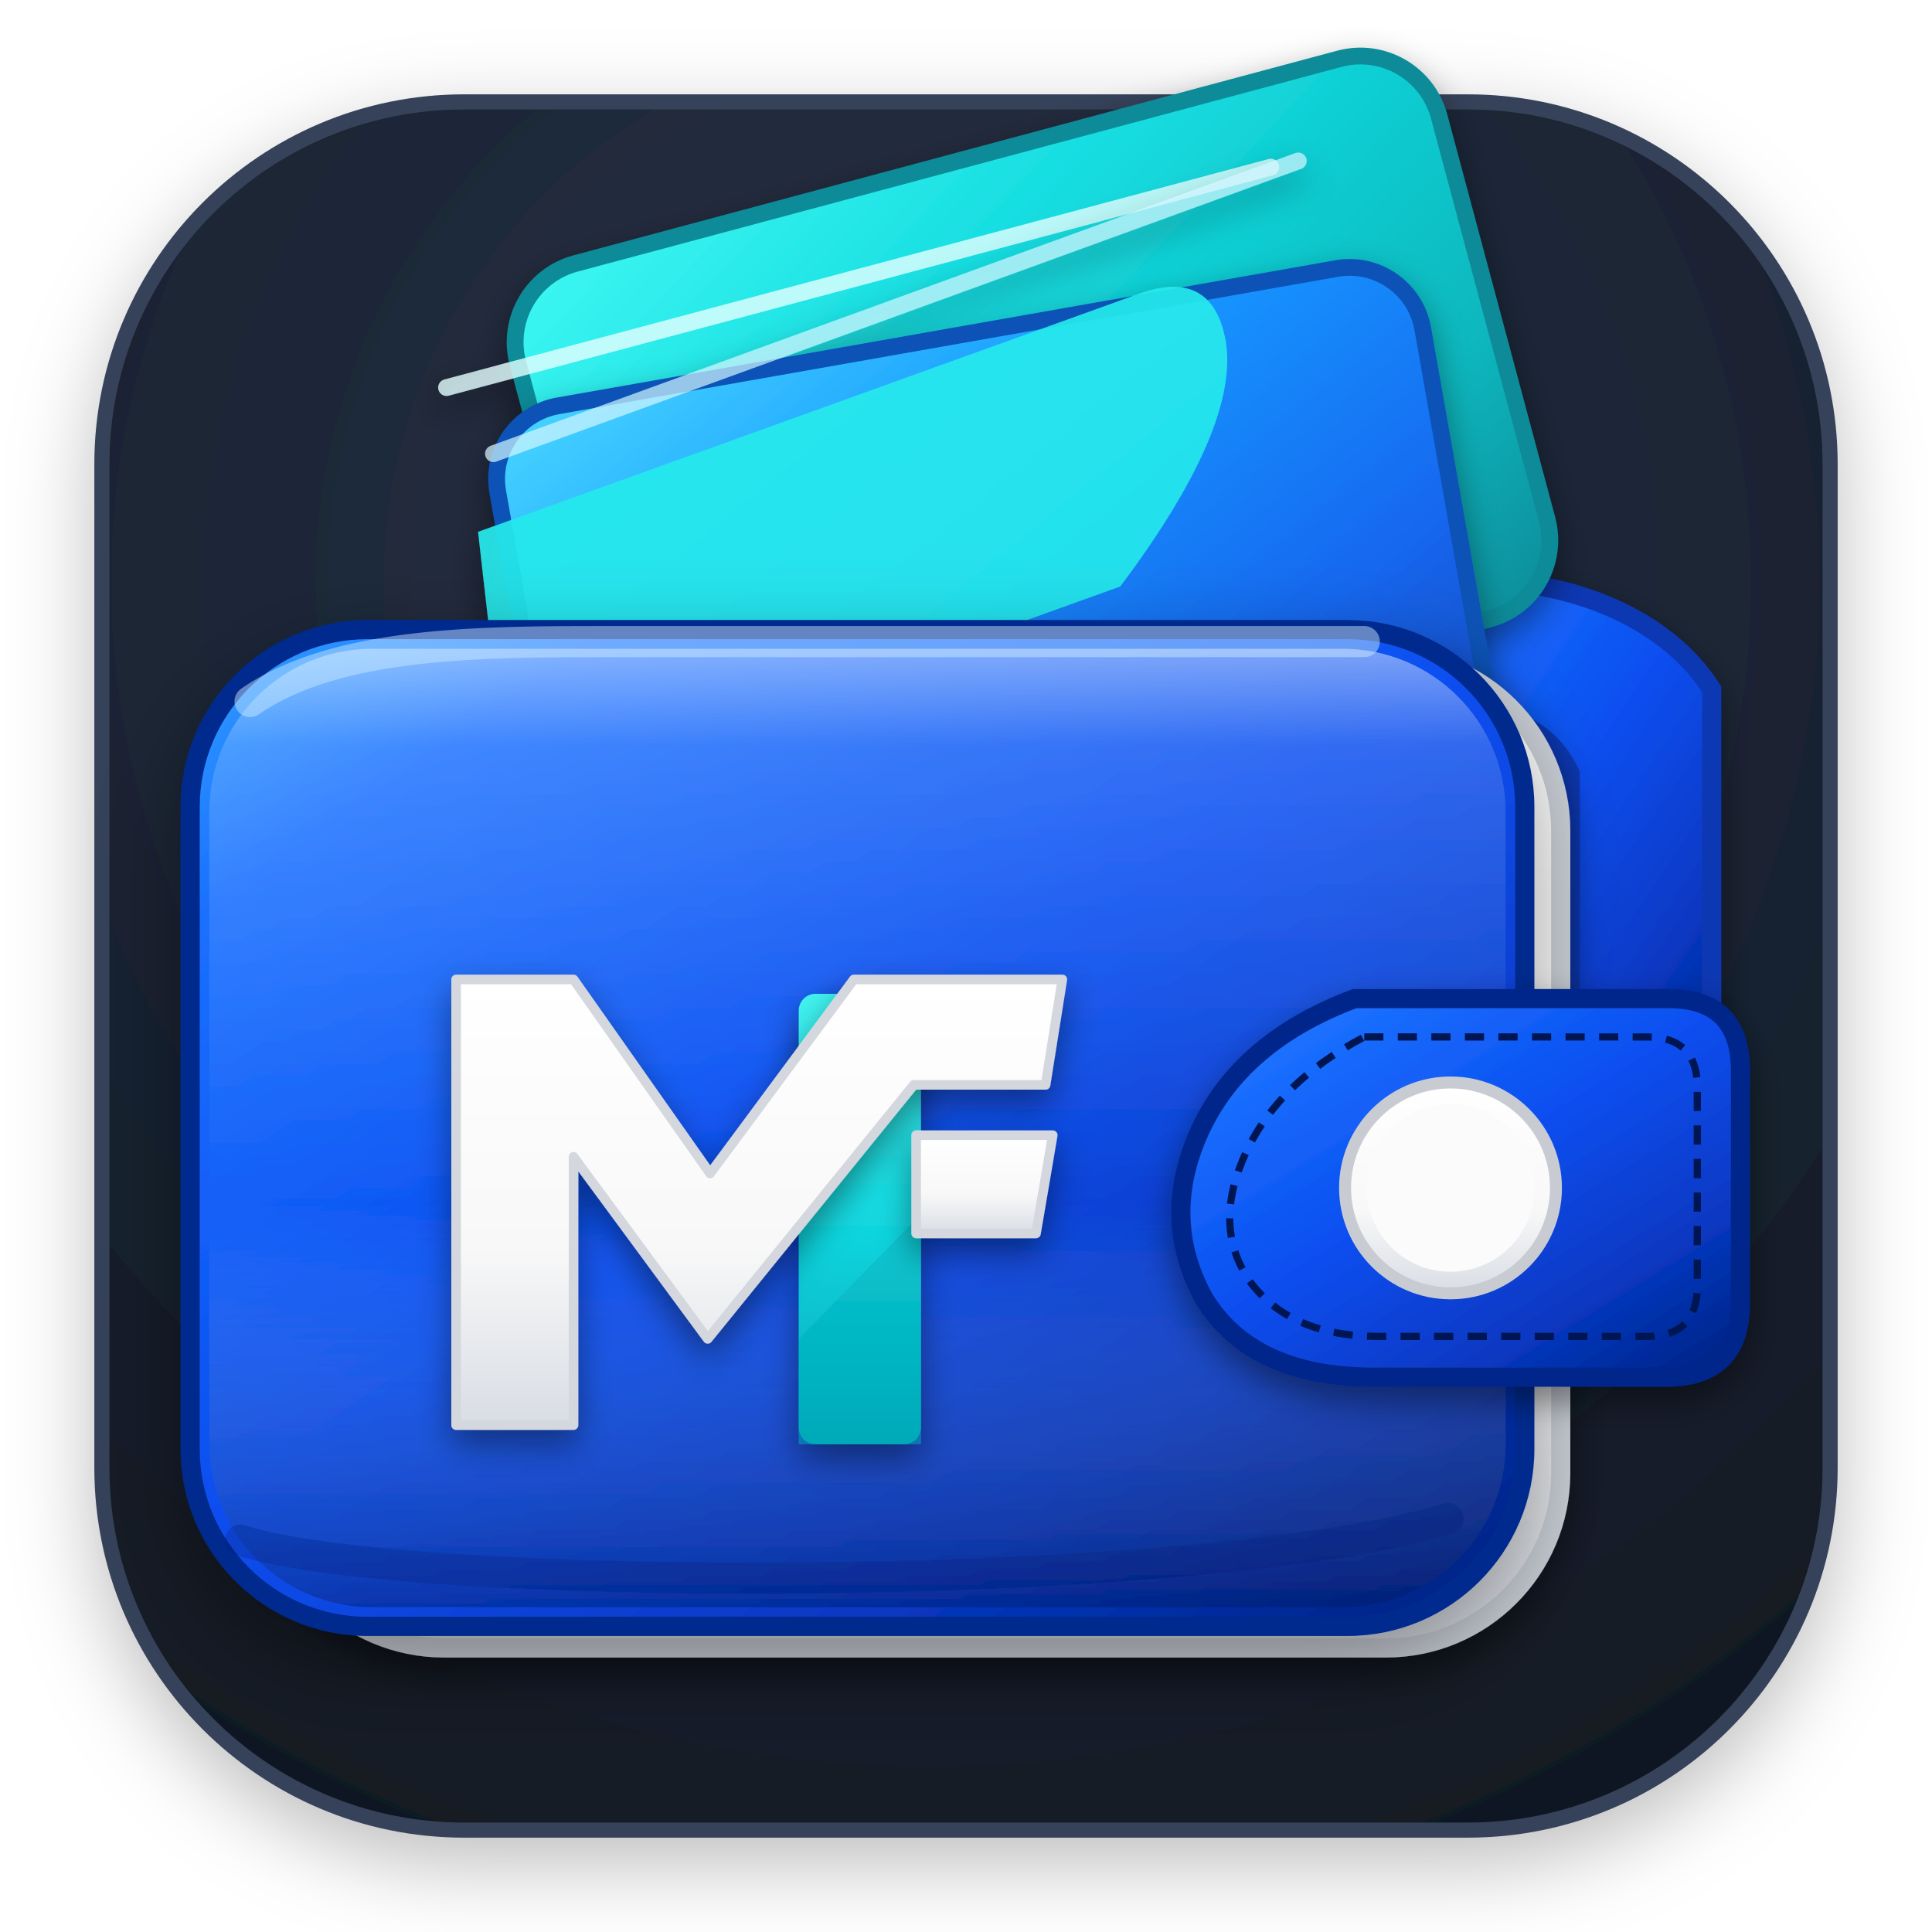
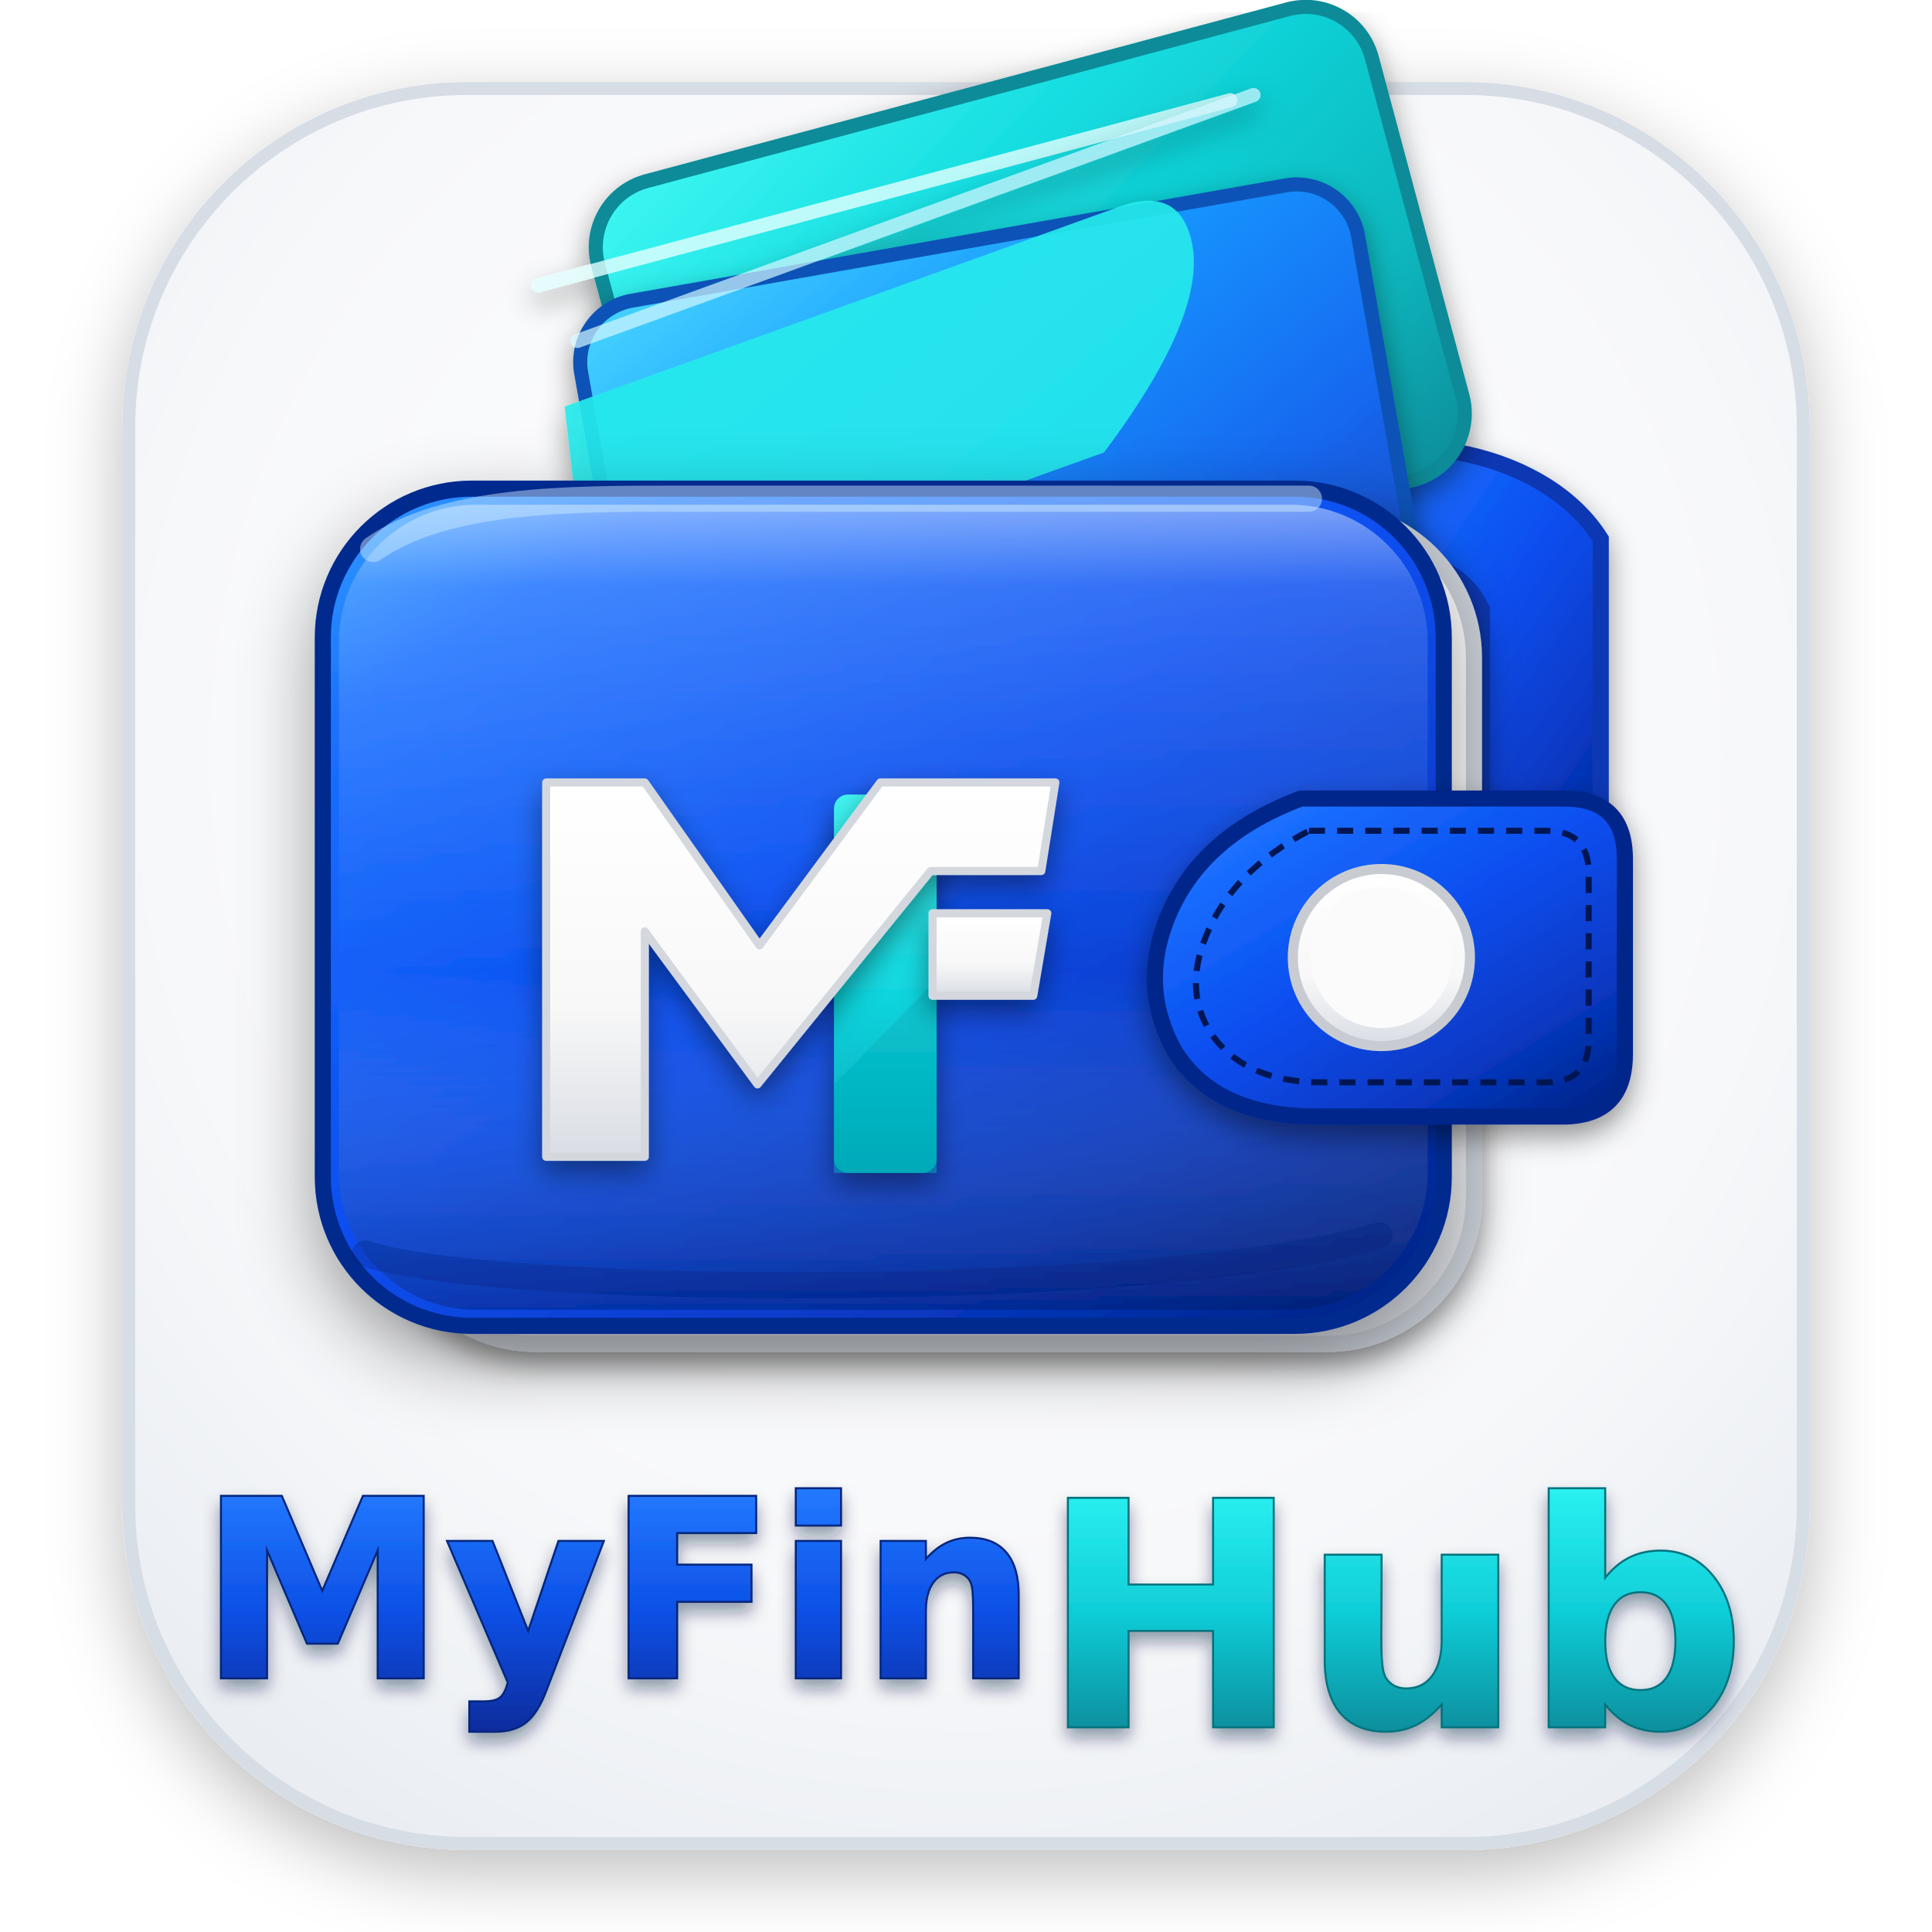
- <svg xmlns="http://www.w3.org/2000/svg" viewBox="0 0 1024 1024">
+ <svg xmlns="http://www.w3.org/2000/svg" viewBox="0 0 1200 1200">
  <defs>
    <linearGradient id="wallet" x1="0" y1="0" x2="0.9" y2="1">
      <stop offset="0" stop-color="#32a1ff" />
      <stop offset="0.16" stop-color="#1b70ff" />
      <stop offset="0.50" stop-color="#0a4ef0" />
      <stop offset="0.80" stop-color="#0738c2" />
      <stop offset="1" stop-color="#03258a" />
    </linearGradient>
    <linearGradient id="walletShade" x1="0" y1="0" x2="0" y2="1">
      <stop offset="0" stop-color="#ffffff" stop-opacity=".46" />
      <stop offset=".10" stop-color="#ffffff" stop-opacity=".16" />
      <stop offset=".58" stop-color="#ffffff" stop-opacity="0" />
      <stop offset="1" stop-color="#001758" stop-opacity=".36" />
    </linearGradient>
    <linearGradient id="cardTeal" x1="0" y1="0" x2="1" y2="1">
      <stop offset="0" stop-color="#3ff8f3" />
      <stop offset=".35" stop-color="#15dce0" />
      <stop offset=".75" stop-color="#08b8be" />
      <stop offset="1" stop-color="#078a99" />
    </linearGradient>
    <linearGradient id="cardBlue" x1="0" y1="0" x2="1" y2="1">
      <stop offset="0" stop-color="#48d7ff" />
      <stop offset=".38" stop-color="#1496ff" />
      <stop offset=".74" stop-color="#1267ef" />
      <stop offset="1" stop-color="#1646bc" />
    </linearGradient>
    <linearGradient id="cyan" x1="0" y1="0" x2="0" y2="1">
      <stop offset="0" stop-color="#42f4f1" />
      <stop offset=".50" stop-color="#12d8e0" />
      <stop offset="1" stop-color="#00a6b7" />
    </linearGradient>
    <linearGradient id="white" x1="0" y1="0" x2="0" y2="1">
      <stop offset="0" stop-color="#ffffff" />
      <stop offset=".6" stop-color="#f8f8f8" />
      <stop offset="1" stop-color="#d9dde4" />
    </linearGradient>
    <linearGradient id="wordBlue" x1="0" y1="0" x2="0" y2="1">
      <stop offset="0" stop-color="#2379ff" />
      <stop offset=".5" stop-color="#0d51e7" />
      <stop offset="1" stop-color="#082c9e" />
    </linearGradient>
    <linearGradient id="wordCyan" x1="0" y1="0" x2="0" y2="1">
      <stop offset="0" stop-color="#2af0f0" />
      <stop offset=".5" stop-color="#10ced8" />
      <stop offset="1" stop-color="#078f9e" />
    </linearGradient>
    <radialGradient id="lightTile" cx="50%" cy="38%" r="72%">
      <stop offset="0" stop-color="#ffffff" />
      <stop offset=".67" stop-color="#f7f8fa" />
      <stop offset="1" stop-color="#e9edf2" />
    </radialGradient>
    <radialGradient id="darkTile" cx="48%" cy="28%" r="78%">
      <stop offset="0" stop-color="#293448" />
      <stop offset=".55" stop-color="#1c2636" />
      <stop offset="1" stop-color="#111923" />
    </radialGradient>
    <filter id="ds" x="-30%" y="-30%" width="160%" height="180%">
      <feDropShadow dx="0" dy="14" stdDeviation="18" flood-color="#000" flood-opacity=".38" />
    </filter>
    <filter id="ss" x="-40%" y="-40%" width="180%" height="190%">
      <feDropShadow dx="0" dy="6" stdDeviation="7" flood-color="#000" flood-opacity=".42" />
    </filter>
    <filter id="ws" x="-20%" y="-30%" width="140%" height="170%">
      <feDropShadow dx="0" dy="6" stdDeviation="5" flood-color="#00133d" flood-opacity=".42" />
    </filter>
    <filter id="tileShadow" x="-20%" y="-20%" width="140%" height="150%">
      <feDropShadow dx="0" dy="14" stdDeviation="22" flood-color="#000" flood-opacity=".26" />
    </filter>
  </defs>
-   <rect x="54" y="54" width="916" height="916" rx="192" fill="url(#darkTile)" stroke="#36435a" stroke-width="8" filter="url(#tileShadow)" />
-   <g transform="translate(-171,-60) scale(1.27)">
+   <rect x="80" y="55" width="1040" height="1090" rx="210" fill="url(#lightTile)" stroke="#d7dde5" stroke-width="8" filter="url(#tileShadow)" />
+   <g transform="translate(-67,-84) scale(1.25)">
    <g id="symbol">
      <path d="M704 300 C750 278 822 292 849 335 L849 526 L790 526 L790 370 C779 347 754 340 726 350 Z" fill="url(#wallet)" stroke="#0937b3" stroke-width="8" filter="url(#ss)" />
      <g filter="url(#ss)">
        <rect x="342" y="166" width="398" height="242" rx="34" transform="rotate(-15 342 166)" fill="url(#cardTeal)" stroke="#078b98" stroke-width="7" />
        <path d="M321 209 L665 117" stroke="#e4ffff" stroke-width="7" stroke-linecap="round" opacity=".8" />
      </g>
      <g filter="url(#ss)">
        <rect x="337" y="222" width="392" height="220" rx="31" transform="rotate(-10 337 222)" fill="url(#cardBlue)" stroke="#0853b7" stroke-width="7" />
        <path d="M326 268 L615 218 Q645 213 647 240 Q650 277 586 337 L319 383 Z" fill="#26e9eb" opacity=".92" transform="rotate(-10 337 222)" />
        <path d="M338 237 L690 175" stroke="#d3f6ff" stroke-width="7" stroke-linecap="round" opacity=".7" transform="rotate(-10 337 222)" />
      </g>
      <rect x="247" y="321" width="539" height="414" rx="73" fill="url(#white)" stroke="#cbd0d8" stroke-width="8" filter="url(#ss)" />
      <g filter="url(#ds)">
        <rect x="214" y="310" width="557" height="416" rx="74" fill="url(#wallet)" stroke="#05298d" stroke-width="8" />
        <rect x="222" y="318" width="541" height="400" rx="68" fill="url(#walletShade)" />
        <path d="M239 340 C275 315 335 315 390 315 H704" fill="none" stroke="#c9ebff" stroke-width="13" stroke-linecap="round" opacity=".48" />
        <path d="M235 690 C300 712 635 713 739 681" fill="none" stroke="#001d78" stroke-width="13" stroke-linecap="round" opacity=".28" />
      </g>
      <g filter="url(#ss)">
        <rect x="468" y="462" width="51" height="188" rx="7" fill="url(#cyan)" />
        <path d="M468 606 L519 554 L519 650 L468 650 Z" fill="#00adba" opacity=".42" />
      </g>
      <g filter="url(#ss)">
        <path d="M325 456 H374 L431 537 L491 456 H578 L571 500 H516 L430 606 L374 530 V642 H325 Z" fill="url(#white)" stroke="#d4d8de" stroke-width="4" stroke-linejoin="round" />
        <path d="M517 521 H574 L567 562 H517 Z" fill="url(#white)" stroke="#d4d8de" stroke-width="4" stroke-linejoin="round" />
      </g>
      <g filter="url(#ss)">
        <path d="M700 464 H831 Q861 464 861 494 V591 Q861 622 830 622 H708 Q657 622 637 589 Q619 556 635 520 Q652 482 700 464 Z" fill="url(#wallet)" stroke="#05278b" stroke-width="8" />
        <path d="M704 480 H822 Q843 480 843 501 V584 Q843 605 822 605 H710 Q674 605 657 583 Q641 561 653 532 Q666 500 704 480 Z" fill="none" stroke="#001853" stroke-width="3" stroke-dasharray="8 6" />
        <circle cx="740" cy="543" r="44" fill="url(#white)" stroke="#c8ccd2" stroke-width="5" />
        <circle cx="740" cy="543" r="35" fill="#fbfbfb" />
      </g>
    </g>
  </g>
+   <g transform="translate(123.73,925)">
+     <g id="wordmark" filter="url(#ws)">
+       <path d="M14.13,4.73 L50.90,4.73 L76.42,64.72 L102.10,4.73 L138.81,4.73 L138.81,116.82 L111.49,116.82 L111.49,34.83 L85.67,95.28 L67.34,95.28 L41.51,34.83 L41.51,116.82 L14.13,116.82 L14.13,4.73 Z M154.87,32.74 L181.75,32.74 L204.36,89.80 L223.58,32.74 L250.43,32.74 L215.07,124.78 Q209.76,138.83 202.65,144.40 Q195.57,150.00 183.94,150.00 L168.40,150.00 L168.40,132.37 L176.80,132.37 Q183.63,132.37 186.73,130.18 Q189.85,128.02 191.58,122.37 L192.35,120.04 L154.87,32.74 Z M267.34,4.73 L345.32,4.73 L345.32,26.59 L296.24,26.59 L296.24,47.45 L342.42,47.45 L342.42,69.31 L296.24,69.31 L296.24,116.82 L267.34,116.82 L267.34,4.73 Z M371.17,32.74 L398.03,32.74 L398.03,116.82 L371.17,116.82 L371.17,32.74 Z M371.17,0.00 L398.03,0.00 L398.03,21.93 L371.17,21.93 L371.17,0.00 Z M508.38,65.63 L508.38,116.82 L481.36,116.82 L481.36,108.49 L481.36,77.64 Q481.36,66.76 480.88,62.63 Q480.40,58.50 479.19,56.55 Q477.61,53.91 474.89,52.44 Q472.20,50.98 468.74,50.98 Q460.34,50.98 455.53,57.49 Q450.73,63.97 450.73,75.46 L450.73,116.82 L423.87,116.82 L423.87,32.74 L450.73,32.74 L450.73,45.04 Q456.80,37.69 463.63,34.21 Q470.47,30.73 478.74,30.73 Q493.30,30.73 500.84,39.66 Q508.38,48.57 508.38,65.63 Z" fill="url(#wordBlue)" stroke="#06257d" stroke-width="2.5" paint-order="stroke fill" />
+       <g transform="translate(522.38,0)">
+         <path d="M17.80,5.96 L54.23,5.96 L54.23,59.80 L107.97,59.80 L107.97,5.96 L144.40,5.96 L144.40,147.24 L107.97,147.24 L107.97,87.35 L54.23,87.35 L54.23,147.24 L17.80,147.24 L17.80,5.96 Z M177.32,105.97 L177.32,41.27 L211.38,41.27 L211.38,51.87 Q211.38,60.47 211.29,73.49 Q211.20,86.51 211.20,90.84 Q211.20,103.61 211.87,109.25 Q212.53,114.88 214.14,117.45 Q216.20,120.75 219.56,122.57 Q222.92,124.35 227.28,124.35 Q237.88,124.35 243.93,116.21 Q249.99,108.06 249.99,93.59 L249.99,41.27 L283.87,41.27 L283.87,147.24 L249.99,147.24 L249.99,131.92 Q242.33,141.19 233.76,145.61 Q225.19,150.00 214.89,150.00 Q196.52,150.00 186.92,138.74 Q177.32,127.47 177.32,105.97 Z M372.80,125.38 Q383.67,125.38 389.40,117.45 Q395.15,109.49 395.15,94.35 Q395.15,79.21 389.40,71.28 Q383.67,63.31 372.80,63.31 Q361.93,63.31 356.09,71.31 Q350.28,79.30 350.28,94.35 Q350.28,109.40 356.09,117.39 Q361.93,125.38 372.80,125.38 Z M350.28,56.77 Q357.30,47.51 365.81,43.12 Q374.32,38.73 385.40,38.73 Q404.99,38.73 417.56,54.29 Q430.15,69.85 430.15,94.35 Q430.15,118.84 417.56,134.44 Q404.99,150.00 385.40,150.00 Q374.32,150.00 365.81,145.61 Q357.30,141.19 350.28,131.92 L350.28,147.24 L316.43,147.24 L316.43,0.00 L350.28,0.00 L350.28,56.77 Z" fill="url(#wordCyan)" stroke="#06727d" stroke-width="2.5" paint-order="stroke fill" />
+       </g>
+     </g>
+   </g>
</svg>
